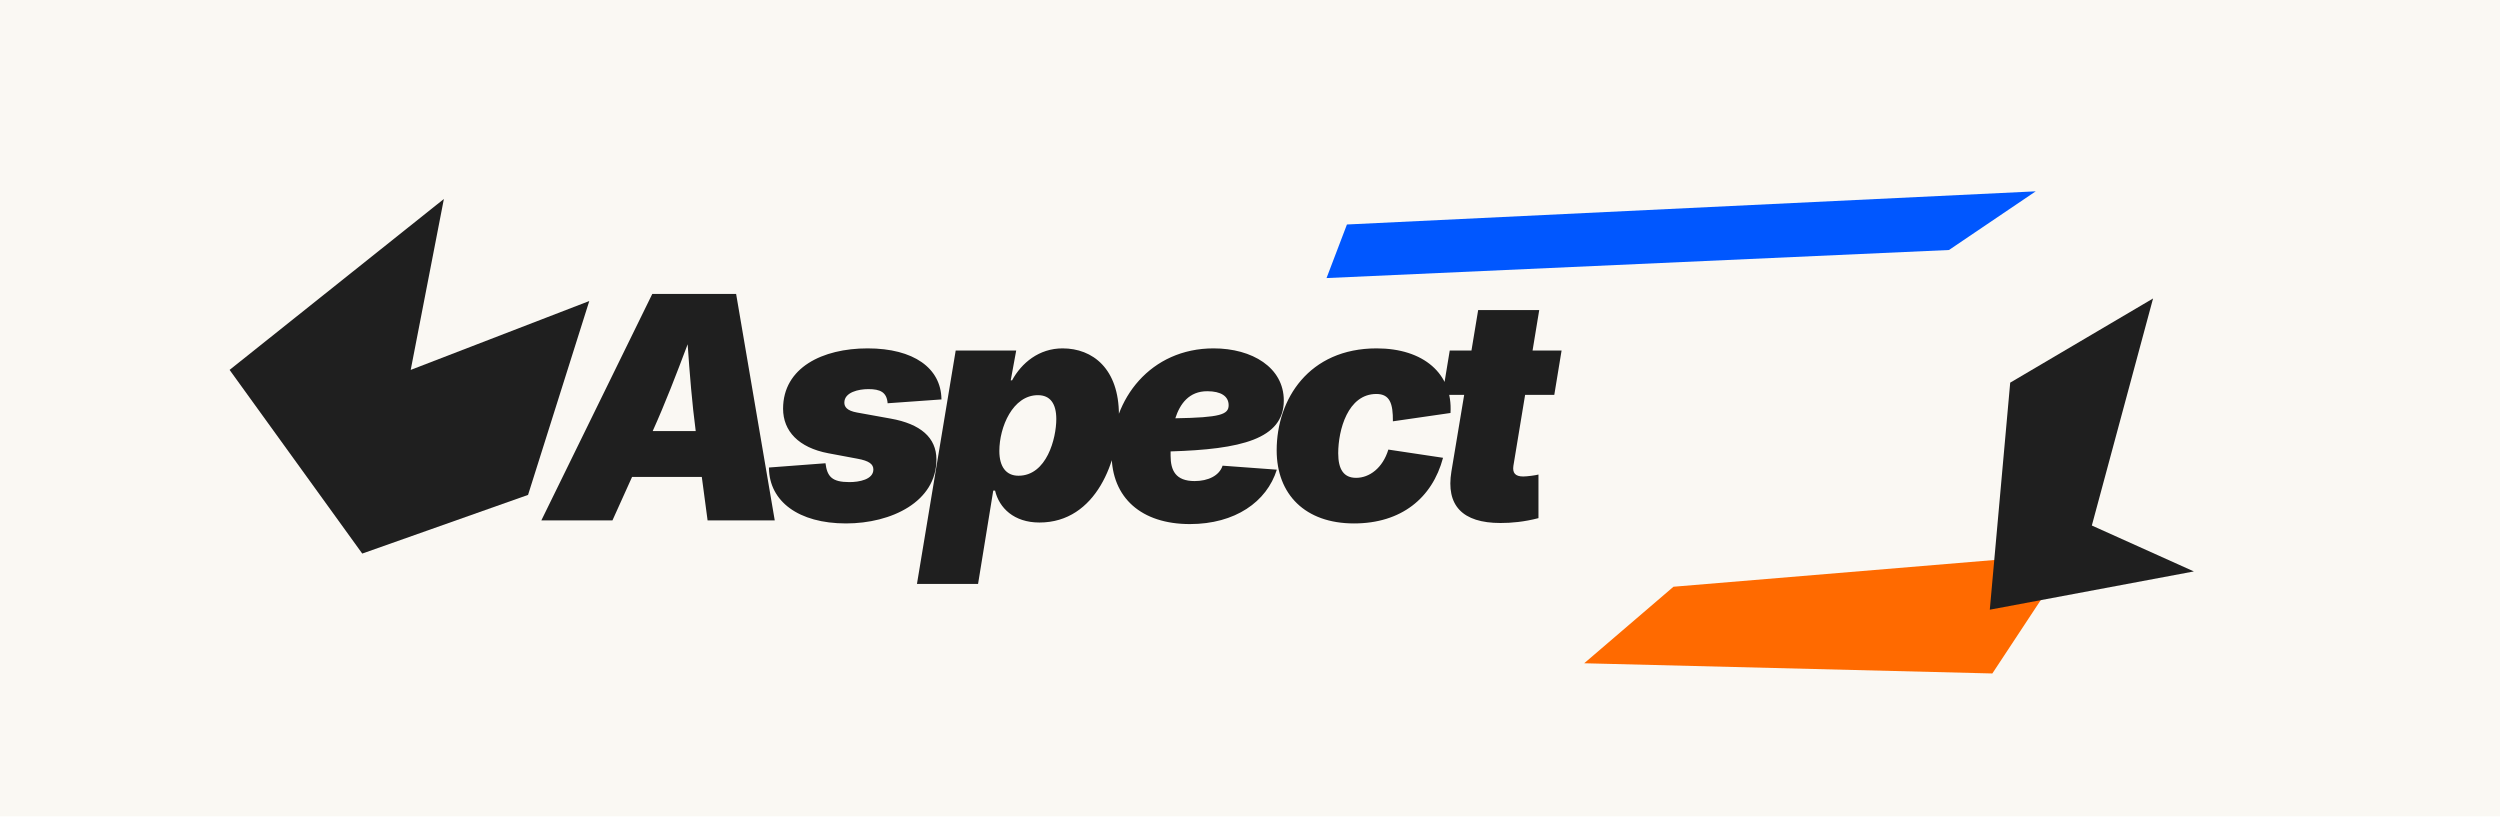
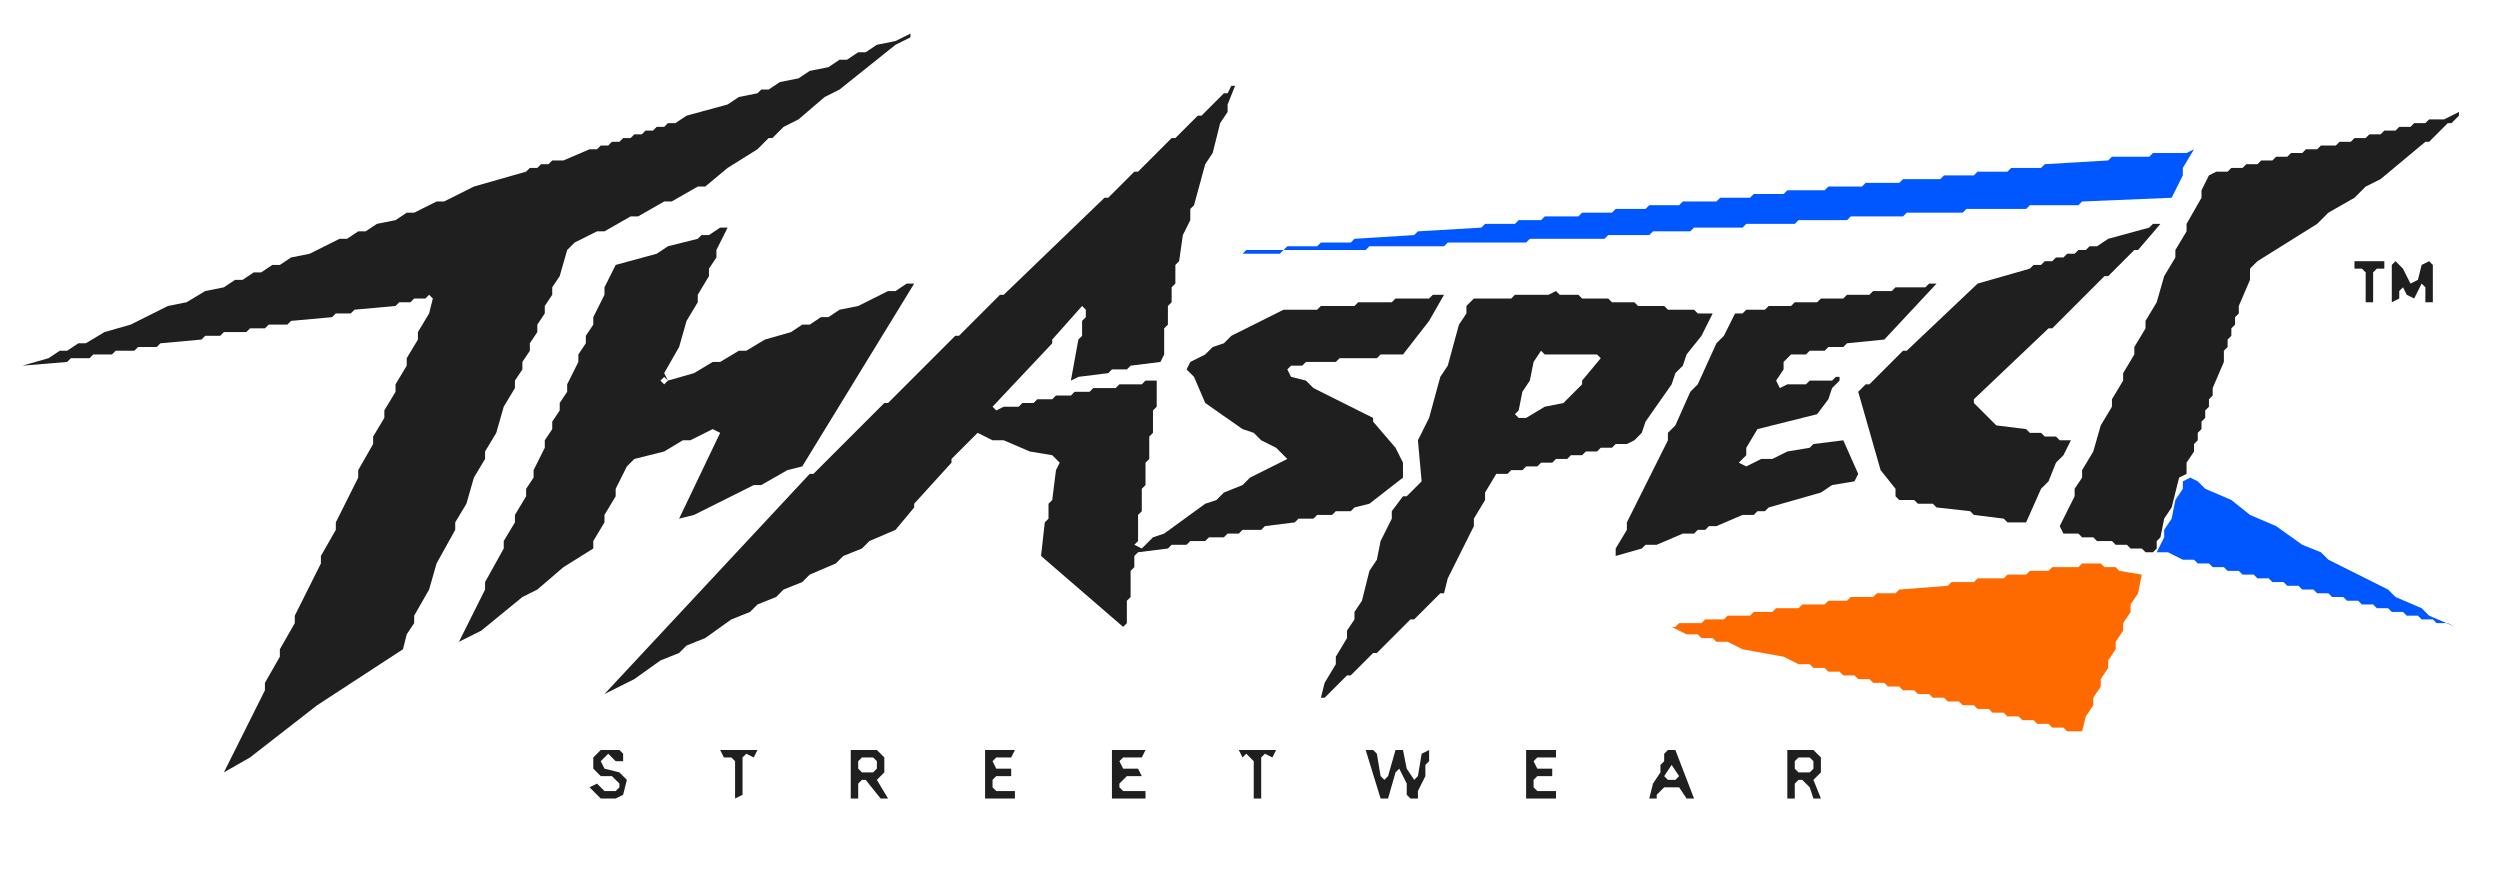
- <svg xmlns="http://www.w3.org/2000/svg" width="980" height="320" viewBox="0 0 980 320">
-   <rect width="100%" height="100%" fill="#FAF8F3" />
-   <g transform="translate(70 40)">
-     <polygon points="20,105 104,38 91,105 161,78 137,154 72,177" fill="#1F1F1F" />
-     <text x="145" y="164" font-family="Inter,Arial,sans-serif" font-size="122" font-weight="900" font-style="italic" letter-spacing="-9" fill="#1F1F1F">Aspect</text>
-     <polygon points="458,48 728,35 694,58 450,69" fill="#0057FF" />
-     <polygon points="586,190 742,177 711,224 551,220" fill="#FF6A00" />
-     <polygon points="718,110 774,77 750,166 790,184 710,199" fill="#1F1F1F" />
-   </g>
+ <svg xmlns="http://www.w3.org/2000/svg" viewBox="0 0 670 240" role="img">
+   <path d="M 446 208 L 448 205 L 450 208 L 449 209 L 447 209 Z M 481 204 L 482 203 L 485 203 L 486 204 L 486 206 L 485 207 L 482 207 L 481 206 Z M 230 204 L 231 203 L 234 203 L 235 204 L 235 206 L 234 207 L 231 207 L 230 206 Z M 479 201 L 479 214 L 481 214 L 481 210 L 482 209 L 483 209 L 485 211 L 486 214 L 488 214 L 486 209 L 488 207 L 488 203 L 486 201 Z M 447 201 L 446 202 L 446 204 L 445 205 L 445 207 L 443 210 L 442 214 L 444 214 L 444 213 L 446 211 L 450 211 L 452 214 L 454 214 L 449 201 Z M 409 201 L 409 214 L 417 214 L 417 212 L 412 212 L 411 211 L 411 209 L 412 208 L 416 208 L 416 206 L 412 206 L 411 204 L 412 203 L 417 203 L 417 201 Z M 366 201 L 370 214 L 372 214 L 374 207 L 375 206 L 377 210 L 377 213 L 378 214 L 380 214 L 380 212 L 382 208 L 382 205 L 383 204 L 383 201 L 381 202 L 380 208 L 379 209 L 377 206 L 376 201 L 374 201 L 372 208 L 371 209 L 370 208 L 369 202 L 368 201 Z M 332 201 L 333 203 L 334 202 L 336 204 L 336 214 L 338 214 L 338 203 L 339 202 L 341 203 L 342 201 Z M 298 201 L 298 214 L 307 214 L 307 212 L 301 212 L 300 211 L 300 210 L 302 208 L 306 208 L 305 206 L 301 206 L 300 204 L 301 203 L 306 203 L 307 201 Z M 264 201 L 264 214 L 272 214 L 272 212 L 267 212 L 266 211 L 266 209 L 267 208 L 271 208 L 271 206 L 267 206 L 266 204 L 267 203 L 271 203 L 272 201 Z M 228 201 L 228 214 L 230 214 L 230 210 L 231 209 L 232 209 L 236 214 L 238 214 L 235 209 L 237 207 L 237 203 L 235 201 Z M 203 201 L 193 201 L 194 203 L 196 203 L 197 204 L 197 214 L 199 213 L 199 203 L 200 202 L 202 203 Z M 161 201 L 159 203 L 159 206 L 161 208 L 164 208 L 166 210 L 166 211 L 165 212 L 162 212 L 160 210 L 158 211 L 161 214 L 165 214 L 167 213 L 168 209 L 166 207 L 162 206 L 161 204 L 163 202 L 165 204 L 167 204 L 167 202 L 166 201 Z M 177 102 L 178 101 L 179 102 L 178 103 Z M 429 96 L 424 102 L 424 103 L 419 108 L 414 109 L 409 112 L 407 112 L 406 111 L 407 110 L 408 105 L 410 102 L 411 97 L 413 94 L 414 95 L 428 95 Z M 459 84 L 455 84 L 454 83 L 447 83 L 446 82 L 439 82 L 438 81 L 432 81 L 431 80 L 424 80 L 423 79 L 418 79 L 417 78 L 415 79 L 406 79 L 405 80 L 395 80 L 393 82 L 393 84 L 391 87 L 388 98 L 386 101 L 383 112 L 380 118 L 381 129 L 377 133 L 376 133 L 373 137 L 373 139 L 370 145 L 369 150 L 367 153 L 365 161 L 363 164 L 363 166 L 361 169 L 361 171 L 358 176 L 358 178 L 355 183 L 354 187 L 355 187 L 361 181 L 362 181 L 368 175 L 369 175 L 378 166 L 379 166 L 386 159 L 387 159 L 388 155 L 395 141 L 395 139 L 398 134 L 398 132 L 401 127 L 404 127 L 405 126 L 408 126 L 409 125 L 412 125 L 413 124 L 416 124 L 417 123 L 420 123 L 421 122 L 424 122 L 425 121 L 428 121 L 429 120 L 432 120 L 433 119 L 436 119 L 438 118 L 440 116 L 441 113 L 448 103 L 449 100 L 451 98 L 452 95 L 456 90 Z M 519 76 L 517 76 L 516 77 L 508 77 L 507 78 L 502 78 L 501 79 L 495 79 L 494 80 L 488 80 L 487 81 L 481 81 L 480 82 L 474 82 L 473 83 L 468 83 L 467 84 L 465 84 L 462 90 L 460 92 L 455 103 L 453 105 L 449 114 L 447 116 L 447 118 L 436 140 L 436 142 L 433 147 L 433 149 L 440 147 L 441 146 L 444 146 L 451 143 L 454 143 L 455 142 L 457 142 L 458 141 L 460 141 L 467 138 L 470 138 L 471 137 L 473 137 L 474 136 L 488 132 L 491 130 L 497 129 L 498 127 L 494 118 L 486 119 L 485 120 L 479 121 L 475 123 L 472 123 L 468 125 L 466 124 L 468 122 L 468 120 L 471 115 L 487 111 L 490 107 L 491 104 L 493 102 L 493 101 L 492 101 L 491 102 L 485 102 L 484 103 L 479 103 L 477 104 L 476 102 L 478 99 L 478 97 L 480 95 L 484 95 L 485 94 L 489 94 L 490 93 L 494 93 L 495 92 L 505 91 Z M 642 70 L 641 71 L 641 81 L 643 80 L 643 78 L 644 77 L 645 79 L 647 80 L 649 76 L 650 77 L 650 81 L 652 81 L 652 71 L 651 70 L 649 71 L 648 75 L 646 76 L 644 72 Z M 631 70 L 631 72 L 633 72 L 634 73 L 634 81 L 636 81 L 636 73 L 637 72 L 639 72 L 639 70 Z M 245 76 L 243 76 L 240 78 L 238 78 L 230 82 L 225 83 L 222 85 L 220 85 L 217 87 L 215 87 L 212 89 L 205 91 L 200 94 L 198 94 L 193 97 L 191 97 L 186 100 L 179 102 L 178 100 L 182 93 L 184 86 L 187 81 L 187 79 L 190 74 L 190 72 L 192 69 L 192 67 L 195 61 L 193 61 L 190 63 L 188 63 L 187 64 L 179 66 L 176 68 L 165 71 L 162 77 L 162 79 L 159 85 L 159 87 L 157 90 L 157 92 L 155 95 L 155 97 L 152 103 L 152 105 L 150 108 L 150 110 L 148 113 L 148 115 L 146 118 L 146 120 L 143 126 L 143 128 L 141 131 L 141 133 L 138 138 L 138 140 L 135 145 L 135 147 L 130 156 L 130 158 L 123 172 L 129 169 L 140 160 L 144 158 L 151 152 L 159 147 L 159 145 L 162 140 L 162 138 L 165 133 L 165 131 L 168 125 L 170 123 L 178 121 L 183 118 L 185 118 L 191 115 L 193 116 L 182 139 L 186 138 L 202 130 L 204 130 L 211 126 L 215 125 Z M 579 60 L 577 60 L 576 61 L 565 64 L 562 66 L 560 66 L 559 67 L 557 67 L 556 68 L 554 68 L 553 69 L 551 69 L 550 70 L 548 70 L 547 71 L 545 71 L 544 72 L 530 76 L 511 94 L 510 94 L 501 103 L 500 103 L 498 105 L 504 126 L 508 131 L 508 133 L 509 134 L 513 134 L 514 135 L 518 135 L 519 136 L 528 137 L 529 138 L 537 139 L 538 140 L 543 140 L 547 131 L 549 129 L 551 124 L 553 122 L 555 118 L 552 118 L 551 117 L 548 117 L 547 116 L 544 116 L 543 115 L 535 114 L 529 108 L 529 107 L 549 88 L 550 88 L 564 74 L 565 74 L 572 67 L 573 67 Z M 659 30 L 655 32 L 651 32 L 650 33 L 647 33 L 646 34 L 643 34 L 642 35 L 639 35 L 638 36 L 635 36 L 634 37 L 631 37 L 630 38 L 627 38 L 626 39 L 622 39 L 621 40 L 618 40 L 617 41 L 614 41 L 613 42 L 610 42 L 609 43 L 606 43 L 605 44 L 602 44 L 601 45 L 598 45 L 597 46 L 594 46 L 592 47 L 590 51 L 590 53 L 586 60 L 586 62 L 583 67 L 583 69 L 580 74 L 578 81 L 575 86 L 575 88 L 572 93 L 572 95 L 569 100 L 569 102 L 566 107 L 566 109 L 563 114 L 561 121 L 558 126 L 558 128 L 556 131 L 556 133 L 552 141 L 553 143 L 557 143 L 558 144 L 561 144 L 562 145 L 566 145 L 567 146 L 570 146 L 571 147 L 574 147 L 575 148 L 577 148 L 578 147 L 578 145 L 579 144 L 580 139 L 582 136 L 584 128 L 586 127 L 586 124 L 588 121 L 588 119 L 589 118 L 589 116 L 590 115 L 590 113 L 591 112 L 591 110 L 592 109 L 592 107 L 593 106 L 593 104 L 596 97 L 596 94 L 597 93 L 597 91 L 598 90 L 598 88 L 599 87 L 599 85 L 600 84 L 600 82 L 603 75 L 603 72 L 605 70 L 621 60 L 624 57 L 631 53 L 634 50 L 638 48 L 650 38 L 651 38 L 656 33 L 657 33 L 659 31 Z M 387 79 L 384 79 L 383 80 L 374 80 L 373 81 L 364 81 L 363 82 L 354 82 L 353 83 L 344 83 L 330 90 L 328 92 L 325 93 L 323 95 L 319 97 L 318 99 L 320 101 L 323 108 L 333 115 L 336 116 L 338 118 L 342 120 L 345 123 L 335 128 L 333 130 L 328 132 L 326 134 L 323 135 L 312 143 L 309 144 L 306 147 L 304 146 L 305 145 L 305 138 L 306 137 L 306 131 L 307 130 L 307 124 L 308 123 L 308 117 L 309 116 L 309 110 L 310 109 L 310 102 L 307 102 L 306 103 L 300 103 L 299 104 L 293 104 L 292 105 L 288 105 L 287 106 L 283 106 L 282 107 L 278 107 L 277 108 L 274 108 L 273 109 L 269 109 L 267 110 L 266 109 L 282 92 L 282 91 L 290 82 L 291 83 L 291 85 L 290 86 L 290 90 L 289 91 L 287 102 L 289 101 L 297 100 L 298 99 L 302 99 L 303 98 L 311 97 L 312 95 L 312 88 L 313 87 L 313 82 L 314 81 L 314 77 L 315 76 L 315 71 L 316 70 L 317 63 L 319 59 L 319 56 L 320 55 L 323 44 L 325 41 L 327 33 L 329 30 L 329 28 L 331 23 L 330 23 L 329 25 L 328 25 L 322 31 L 321 31 L 315 37 L 314 37 L 305 46 L 304 46 L 297 53 L 296 53 L 269 79 L 268 79 L 257 90 L 256 90 L 238 108 L 237 108 L 218 127 L 217 127 L 162 186 L 170 182 L 177 177 L 182 175 L 184 173 L 189 171 L 196 166 L 201 164 L 203 162 L 208 160 L 210 158 L 215 156 L 217 154 L 224 151 L 226 149 L 231 147 L 233 145 L 240 142 L 245 136 L 245 135 L 255 124 L 255 123 L 262 116 L 266 118 L 269 118 L 276 121 L 282 122 L 284 124 L 283 126 L 282 134 L 281 135 L 281 139 L 280 140 L 279 149 L 301 168 L 302 167 L 302 161 L 303 160 L 303 153 L 304 152 L 304 149 L 305 148 L 313 147 L 314 146 L 318 146 L 319 145 L 323 145 L 324 144 L 328 144 L 329 143 L 332 143 L 333 142 L 338 142 L 339 141 L 347 140 L 348 139 L 352 139 L 353 138 L 357 138 L 358 137 L 362 137 L 363 136 L 367 135 L 376 128 L 376 124 L 374 120 L 368 113 L 368 112 L 352 104 L 350 102 L 346 101 L 345 99 L 346 98 L 349 98 L 350 97 L 358 97 L 359 96 L 369 96 L 370 95 L 376 95 L 383 86 Z M 244 9 L 240 11 L 235 12 L 232 14 L 230 14 L 227 16 L 225 16 L 222 18 L 217 19 L 214 21 L 209 22 L 206 24 L 204 24 L 203 25 L 198 26 L 195 28 L 184 31 L 181 33 L 179 33 L 178 34 L 176 34 L 175 35 L 173 35 L 172 36 L 170 36 L 169 37 L 167 37 L 166 38 L 164 38 L 163 39 L 161 39 L 160 40 L 158 40 L 151 43 L 148 43 L 147 44 L 145 44 L 144 45 L 142 45 L 141 46 L 127 50 L 119 54 L 117 54 L 111 57 L 109 57 L 106 59 L 101 60 L 98 62 L 96 62 L 93 64 L 91 64 L 83 68 L 78 69 L 75 71 L 73 71 L 70 73 L 68 73 L 65 75 L 63 75 L 60 77 L 55 78 L 50 81 L 45 82 L 35 87 L 28 89 L 23 92 L 21 92 L 18 94 L 16 94 L 13 96 L 6 98 L 18 97 L 19 96 L 24 96 L 25 95 L 30 95 L 31 94 L 36 94 L 37 93 L 42 93 L 43 92 L 54 91 L 55 90 L 59 90 L 60 89 L 66 89 L 67 88 L 71 88 L 72 87 L 77 87 L 78 86 L 89 85 L 90 84 L 94 84 L 95 83 L 106 82 L 107 81 L 110 81 L 111 80 L 114 80 L 115 79 L 116 80 L 115 84 L 112 89 L 112 91 L 109 96 L 109 98 L 106 103 L 106 105 L 103 110 L 103 112 L 100 117 L 100 119 L 96 126 L 96 128 L 90 140 L 90 142 L 86 149 L 86 151 L 79 165 L 79 167 L 75 174 L 75 176 L 71 183 L 71 185 L 60 207 L 67 203 L 85 189 L 108 174 L 109 170 L 111 167 L 111 165 L 115 158 L 117 151 L 122 142 L 122 140 L 125 135 L 127 128 L 130 123 L 130 121 L 133 116 L 135 109 L 138 104 L 138 102 L 140 99 L 140 97 L 142 94 L 142 92 L 144 89 L 144 87 L 146 84 L 146 82 L 148 79 L 148 77 L 150 74 L 152 67 L 154 65 L 160 62 L 162 62 L 169 58 L 171 58 L 178 54 L 180 54 L 187 50 L 189 50 L 195 45 L 203 40 L 206 37 L 207 37 L 210 34 L 214 32 L 221 26 L 225 24 L 240 12 L 244 10 Z" fill="#1F1F1F" fill-rule="evenodd" />
+   <path d="M 585 129 L 585 131 L 583 134 L 582 139 L 580 142 L 580 144 L 578 148 L 581 148 L 585 150 L 588 150 L 589 151 L 592 151 L 593 152 L 596 152 L 597 153 L 600 153 L 601 154 L 604 154 L 605 155 L 608 155 L 609 156 L 612 156 L 613 157 L 616 157 L 617 158 L 620 158 L 621 159 L 624 159 L 625 160 L 628 160 L 629 161 L 632 161 L 633 162 L 636 162 L 637 163 L 640 163 L 641 164 L 644 164 L 645 165 L 648 165 L 649 166 L 652 166 L 653 167 L 656 167 L 658 168 L 651 165 L 649 163 L 642 160 L 640 158 L 624 150 L 622 148 L 617 146 L 610 141 L 603 138 L 598 134 L 591 131 L 589 129 L 587 128 Z M 588 40 L 586 41 L 577 41 L 576 42 L 566 42 L 565 43 L 548 44 L 547 45 L 539 45 L 538 46 L 530 46 L 529 47 L 521 47 L 520 48 L 510 48 L 509 49 L 500 49 L 499 50 L 490 50 L 489 51 L 479 51 L 478 52 L 470 52 L 469 53 L 461 53 L 460 54 L 451 54 L 450 55 L 442 55 L 441 56 L 433 56 L 432 57 L 424 57 L 423 58 L 414 58 L 413 59 L 407 59 L 406 60 L 398 60 L 397 61 L 380 62 L 379 63 L 363 64 L 362 65 L 354 65 L 353 66 L 345 66 L 344 67 L 334 67 L 333 68 L 327 68 L 343 68 L 344 67 L 366 67 L 367 66 L 387 66 L 388 65 L 409 65 L 410 64 L 430 64 L 431 63 L 442 63 L 443 62 L 453 62 L 454 61 L 467 61 L 468 60 L 481 60 L 482 59 L 495 59 L 496 58 L 510 58 L 511 57 L 526 57 L 527 56 L 543 56 L 544 55 L 557 55 L 558 54 L 582 53 L 585 47 L 585 45 Z" fill="#0057FF" fill-rule="evenodd" />
+   <path d="M 574 154 L 568 153 L 567 152 L 564 152 L 563 151 L 558 151 L 557 152 L 550 152 L 549 153 L 544 153 L 543 154 L 538 154 L 537 155 L 530 155 L 529 156 L 523 156 L 522 157 L 509 158 L 508 159 L 503 159 L 502 160 L 496 160 L 495 161 L 490 161 L 489 162 L 483 162 L 482 163 L 476 163 L 475 164 L 470 164 L 469 165 L 463 165 L 462 166 L 457 166 L 456 167 L 450 167 L 449 168 L 446 168 L 448 168 L 452 170 L 455 170 L 456 171 L 459 171 L 460 172 L 463 172 L 467 174 L 478 176 L 482 178 L 485 178 L 486 179 L 489 179 L 490 180 L 493 180 L 494 181 L 497 181 L 498 182 L 501 182 L 502 183 L 505 183 L 506 184 L 509 184 L 510 185 L 513 185 L 514 186 L 517 186 L 518 187 L 521 187 L 522 188 L 525 188 L 526 189 L 529 189 L 530 190 L 533 190 L 534 191 L 537 191 L 538 192 L 541 192 L 542 193 L 545 193 L 546 194 L 549 194 L 550 195 L 553 195 L 554 196 L 558 196 L 559 192 L 561 189 L 561 187 L 563 184 L 563 182 L 565 179 L 565 177 L 567 174 L 567 172 L 569 169 L 569 167 L 571 164 L 571 162 L 573 159 Z" fill="#FF6A00" fill-rule="evenodd" />
</svg>
